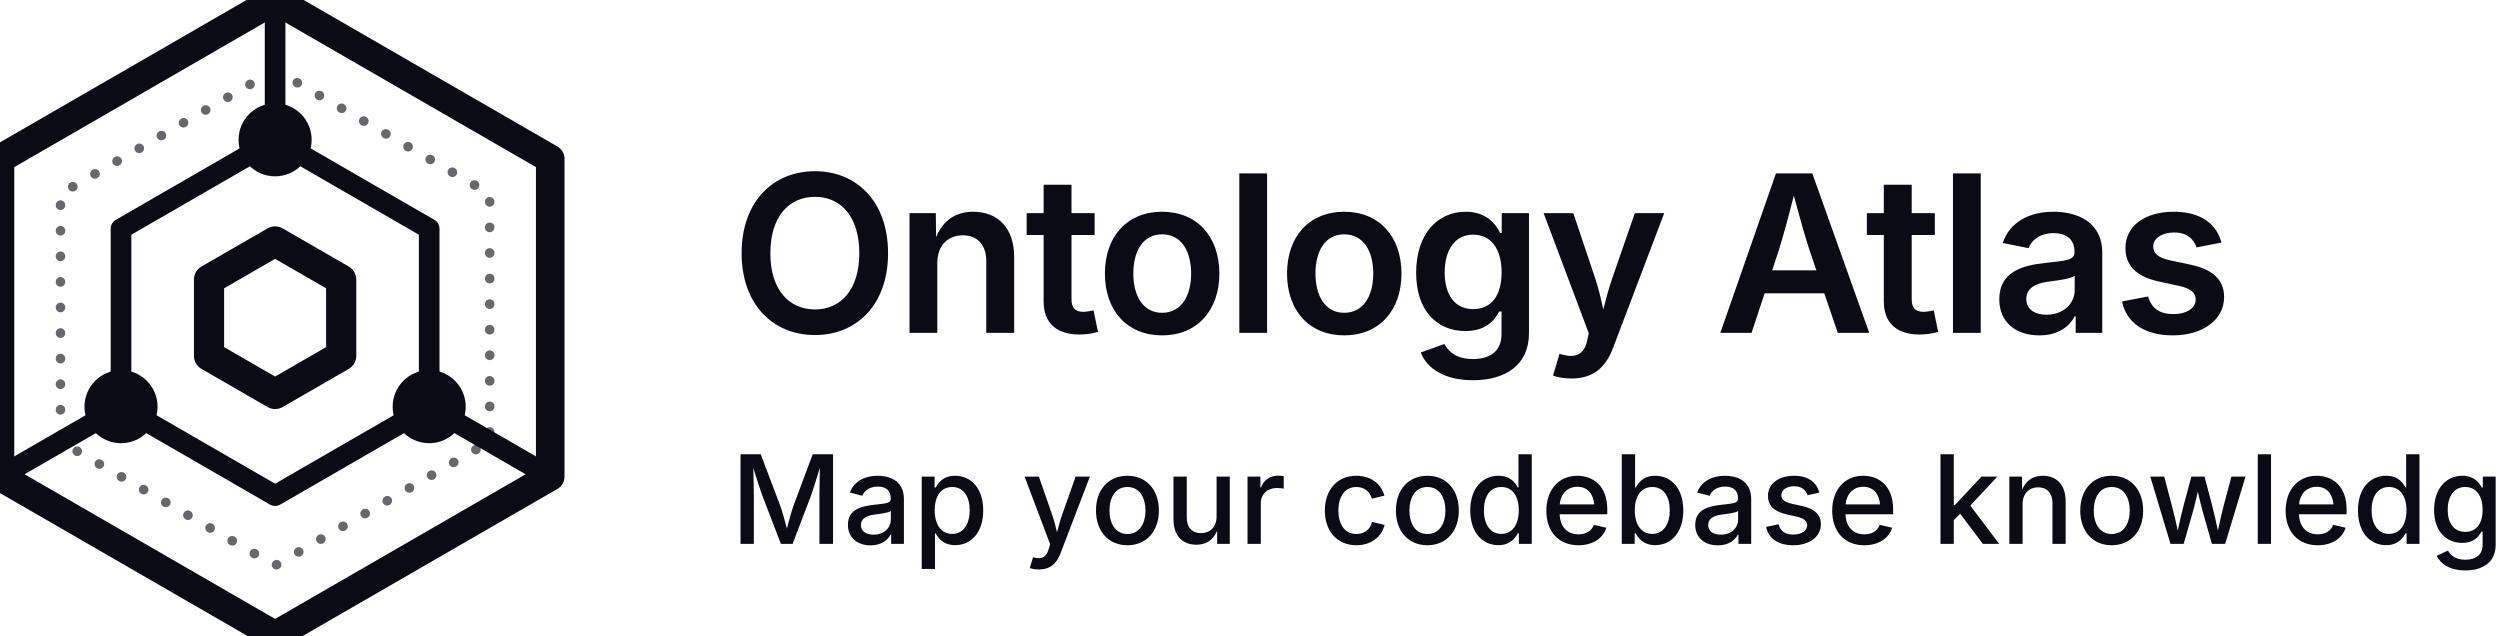
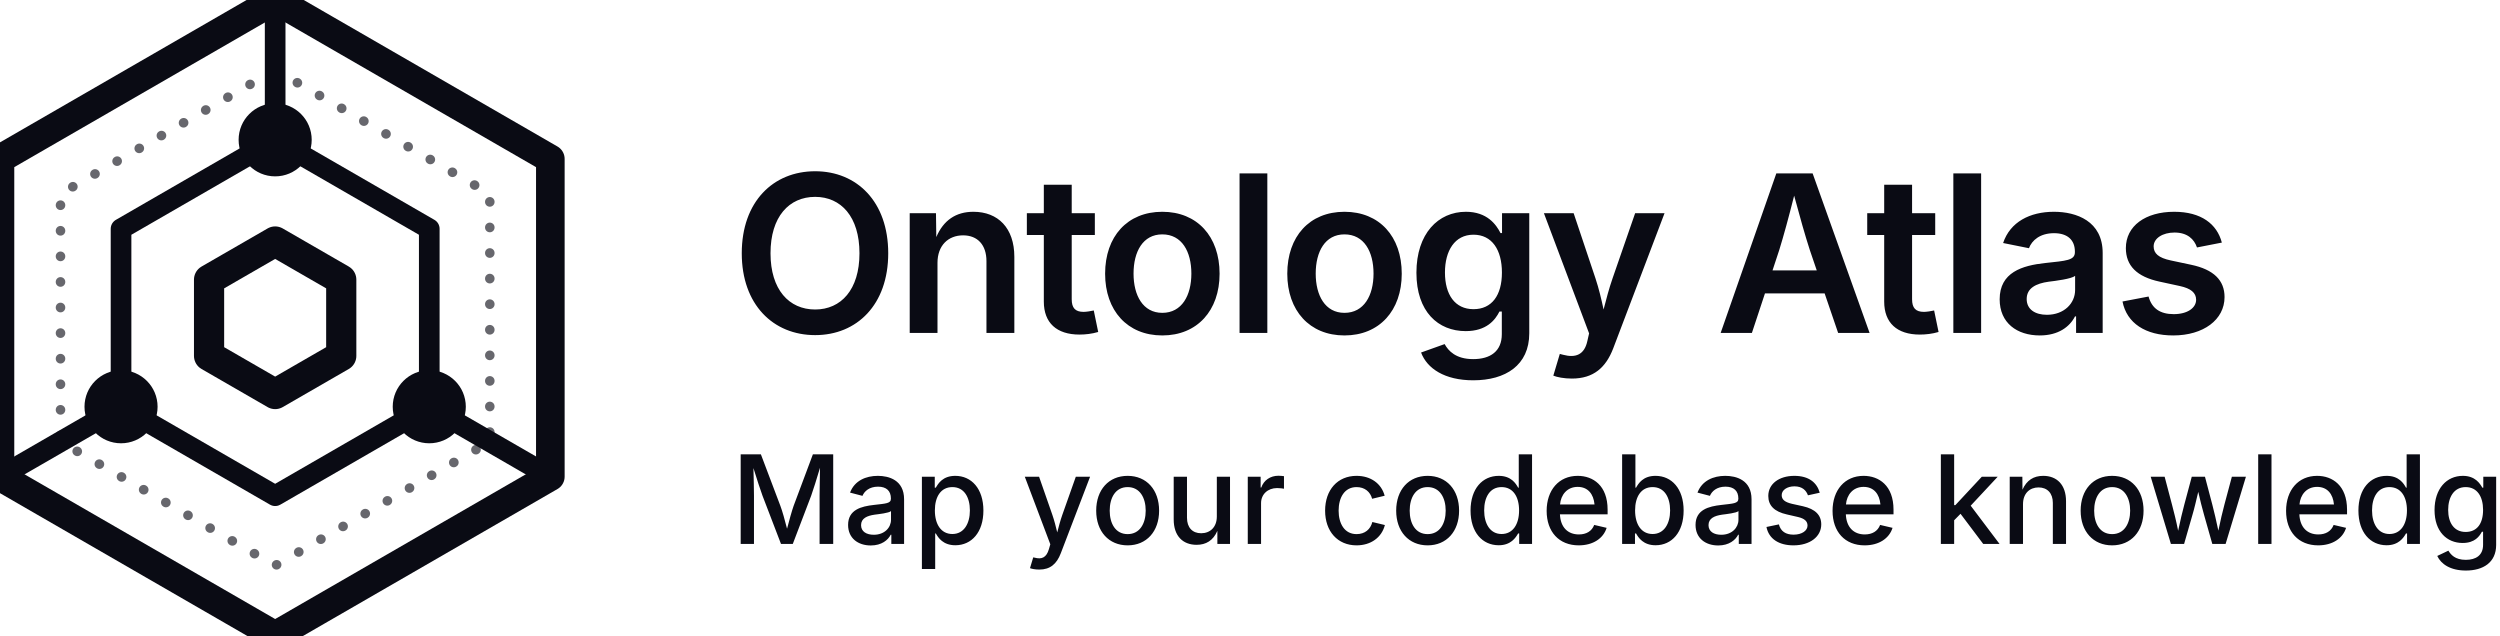
- <svg xmlns="http://www.w3.org/2000/svg" viewBox="2.07 8.07 361.45 91.87" role="img" aria-label="Ontology Atlas — Map your codebase knowledge.">
+ <svg xmlns="http://www.w3.org/2000/svg" viewBox="2.07 8.07 361.38 91.87" role="img" aria-label="Ontology Atlas — Map your codebase knowledge.">
  <g transform="translate(-16.95 -4.79) scale(0.229665)">
    <g fill="none" stroke="#0A0B14" stroke-linejoin="round" stroke-linecap="round">
      <path d="M 256 56 L 429.2 156 L 429.2 356 L 256 456 L 82.8 356 L 82.8 156 Z" stroke-width="18" />
      <path d="M 256 100 L 391.1 178 L 391.1 334 L 256 412 L 120.9 334 L 120.9 178 Z" stroke-width="6" stroke-dasharray="0.1 16" stroke-opacity="0.62" />
      <path d="M 256 144 L 353 200 L 353 312 L 256 368 L 159 312 L 159 200 Z" stroke-width="13" />
      <path d="M 256 208 L 297.6 232 L 297.6 280 L 256 304 L 214.4 280 L 214.4 232 Z" stroke-width="19" />
      <line x1="256" y1="56" x2="256" y2="144" stroke-width="13" />
      <line x1="429.2" y1="356" x2="353" y2="312" stroke-width="13" />
      <line x1="82.8" y1="356" x2="159" y2="312" stroke-width="13" />
    </g>
    <g fill="#0A0B14">
      <circle cx="256" cy="144" r="23" />
      <circle cx="353" cy="312" r="23" />
      <circle cx="159" cy="312" r="23" />
    </g>
  </g>
  <text x="107.7" y="56.2" fill="#0A0B14" font-family="Pretendard Variable, Pretendard, -apple-system, BlinkMacSystemFont, 'Segoe UI', sans-serif" font-size="31.7" font-weight="600" letter-spacing="-0.02em">Ontology Atlas</text>
  <text x="107.7" y="86.7" fill="#0A0B14" font-family="Pretendard Variable, Pretendard, -apple-system, BlinkMacSystemFont, 'Segoe UI', sans-serif" font-size="17.8" font-weight="450">Map your codebase knowledge.</text>
</svg>
